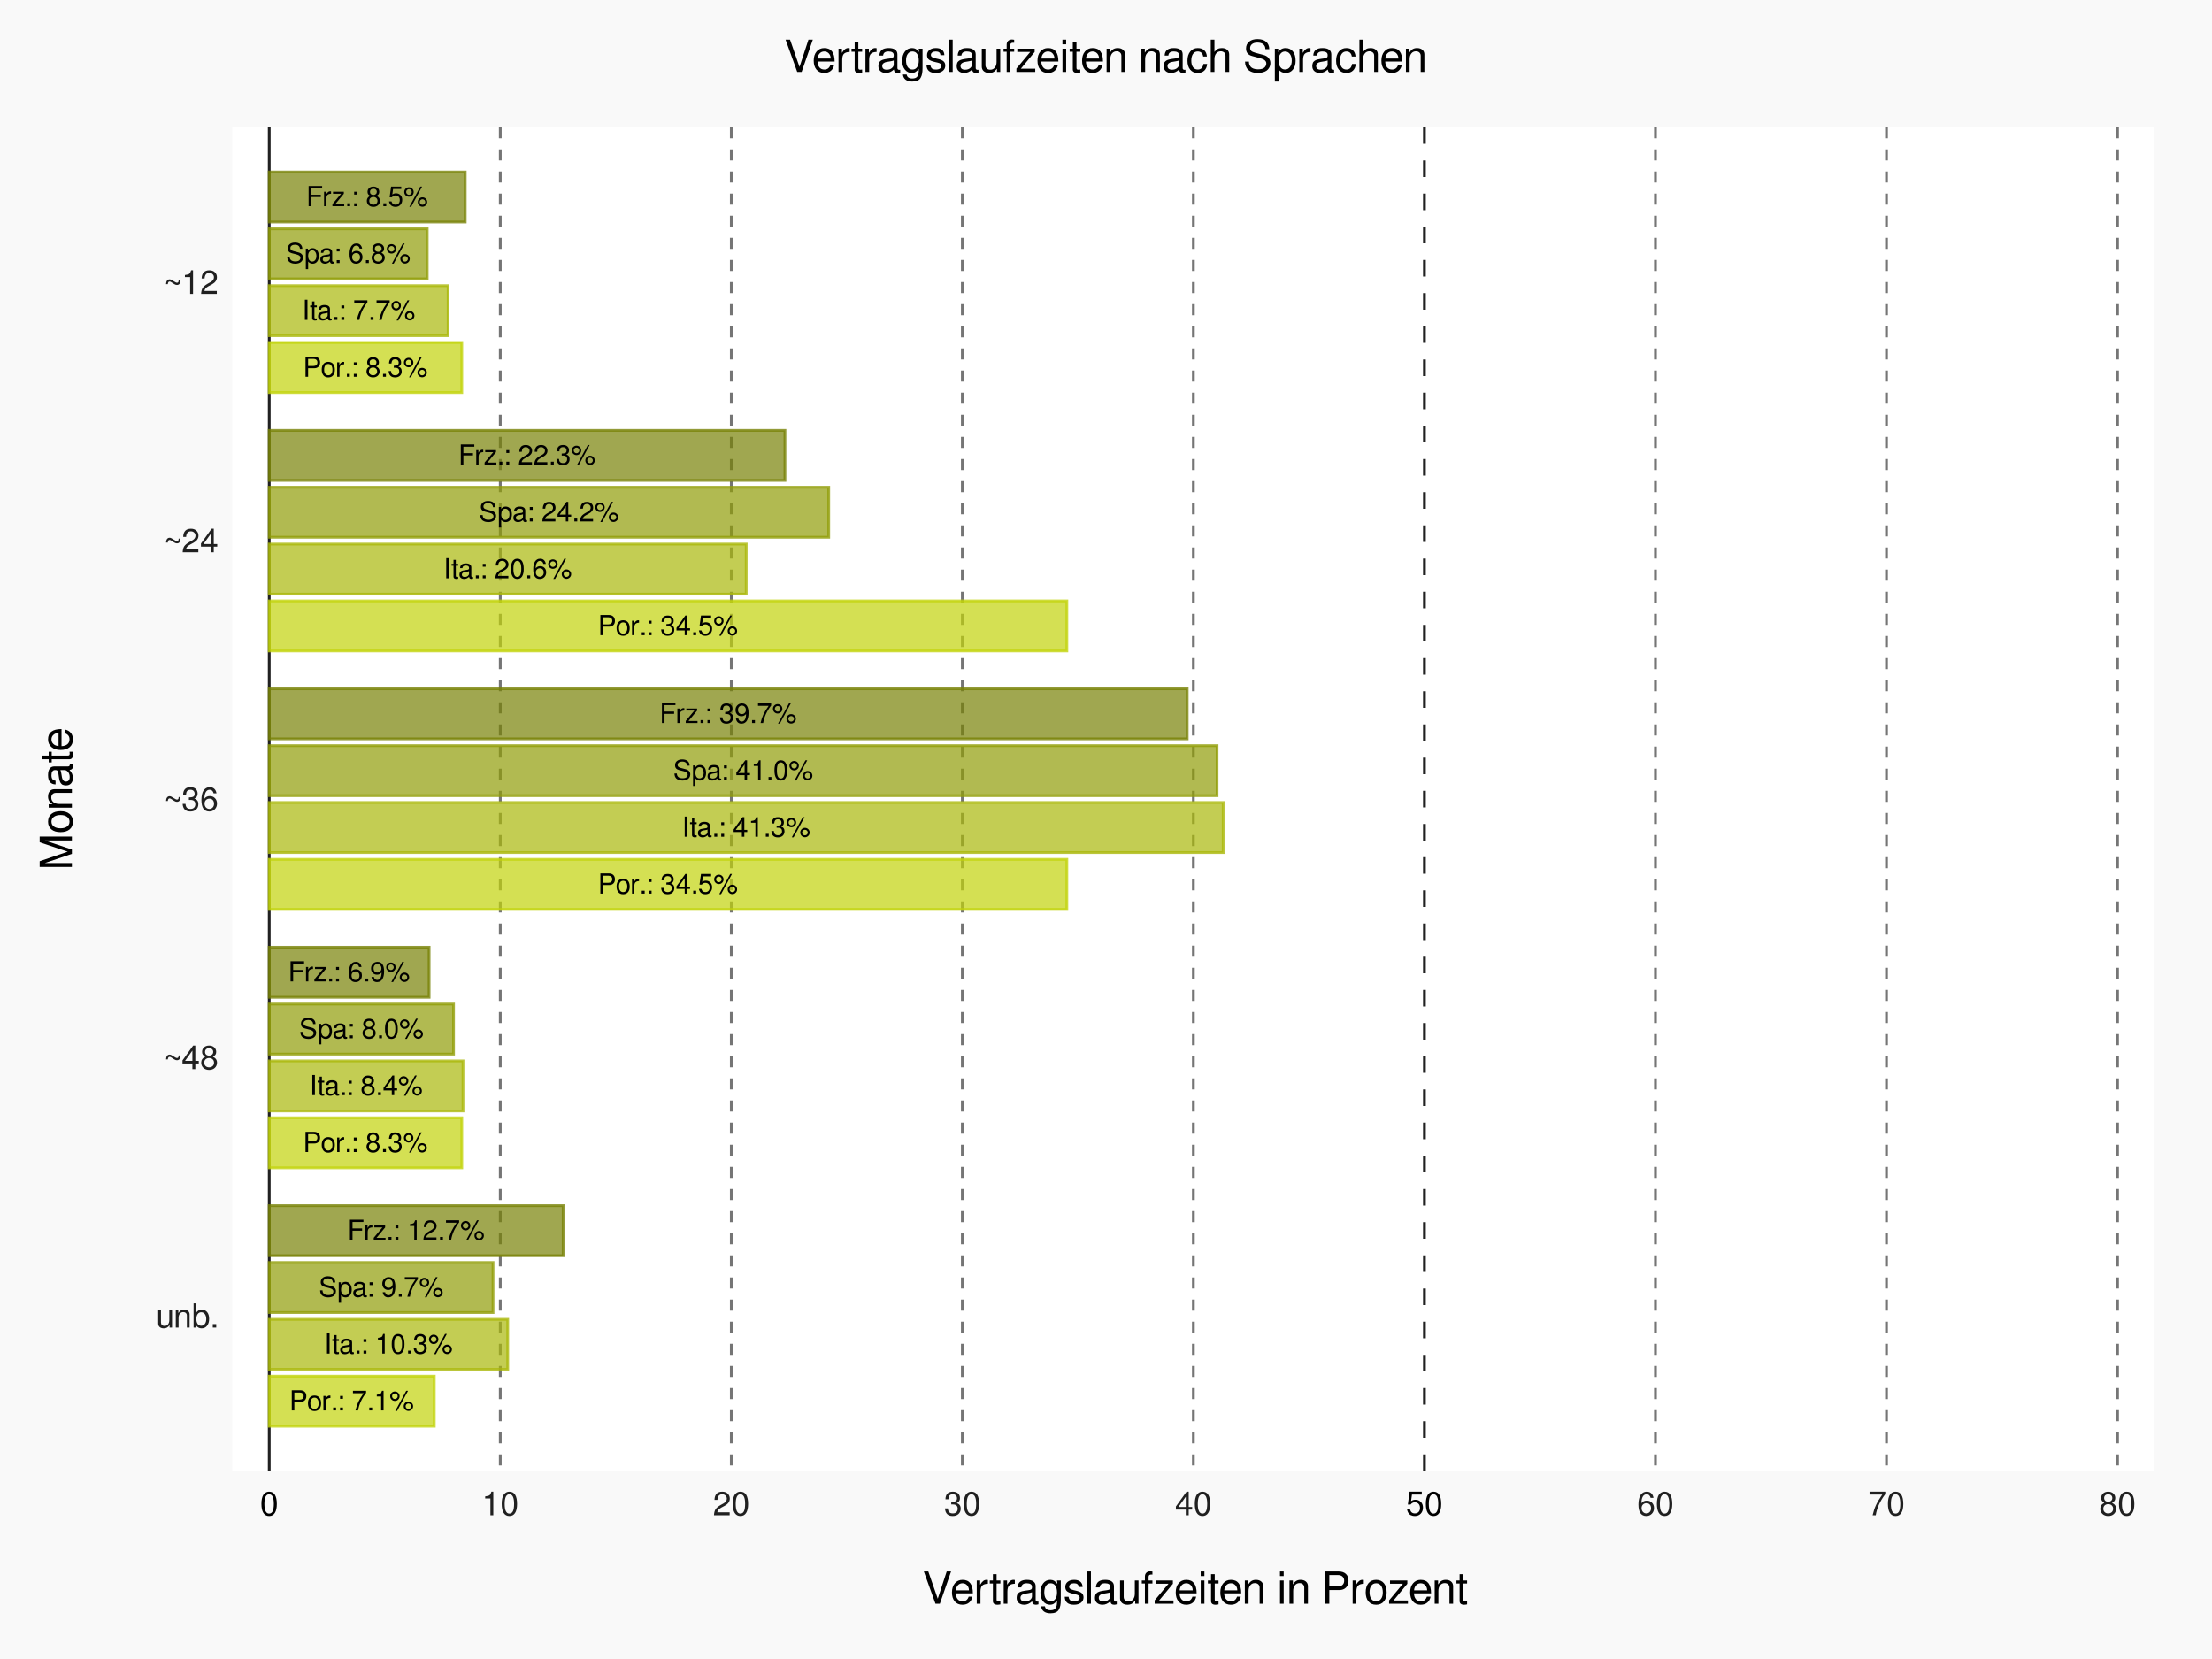
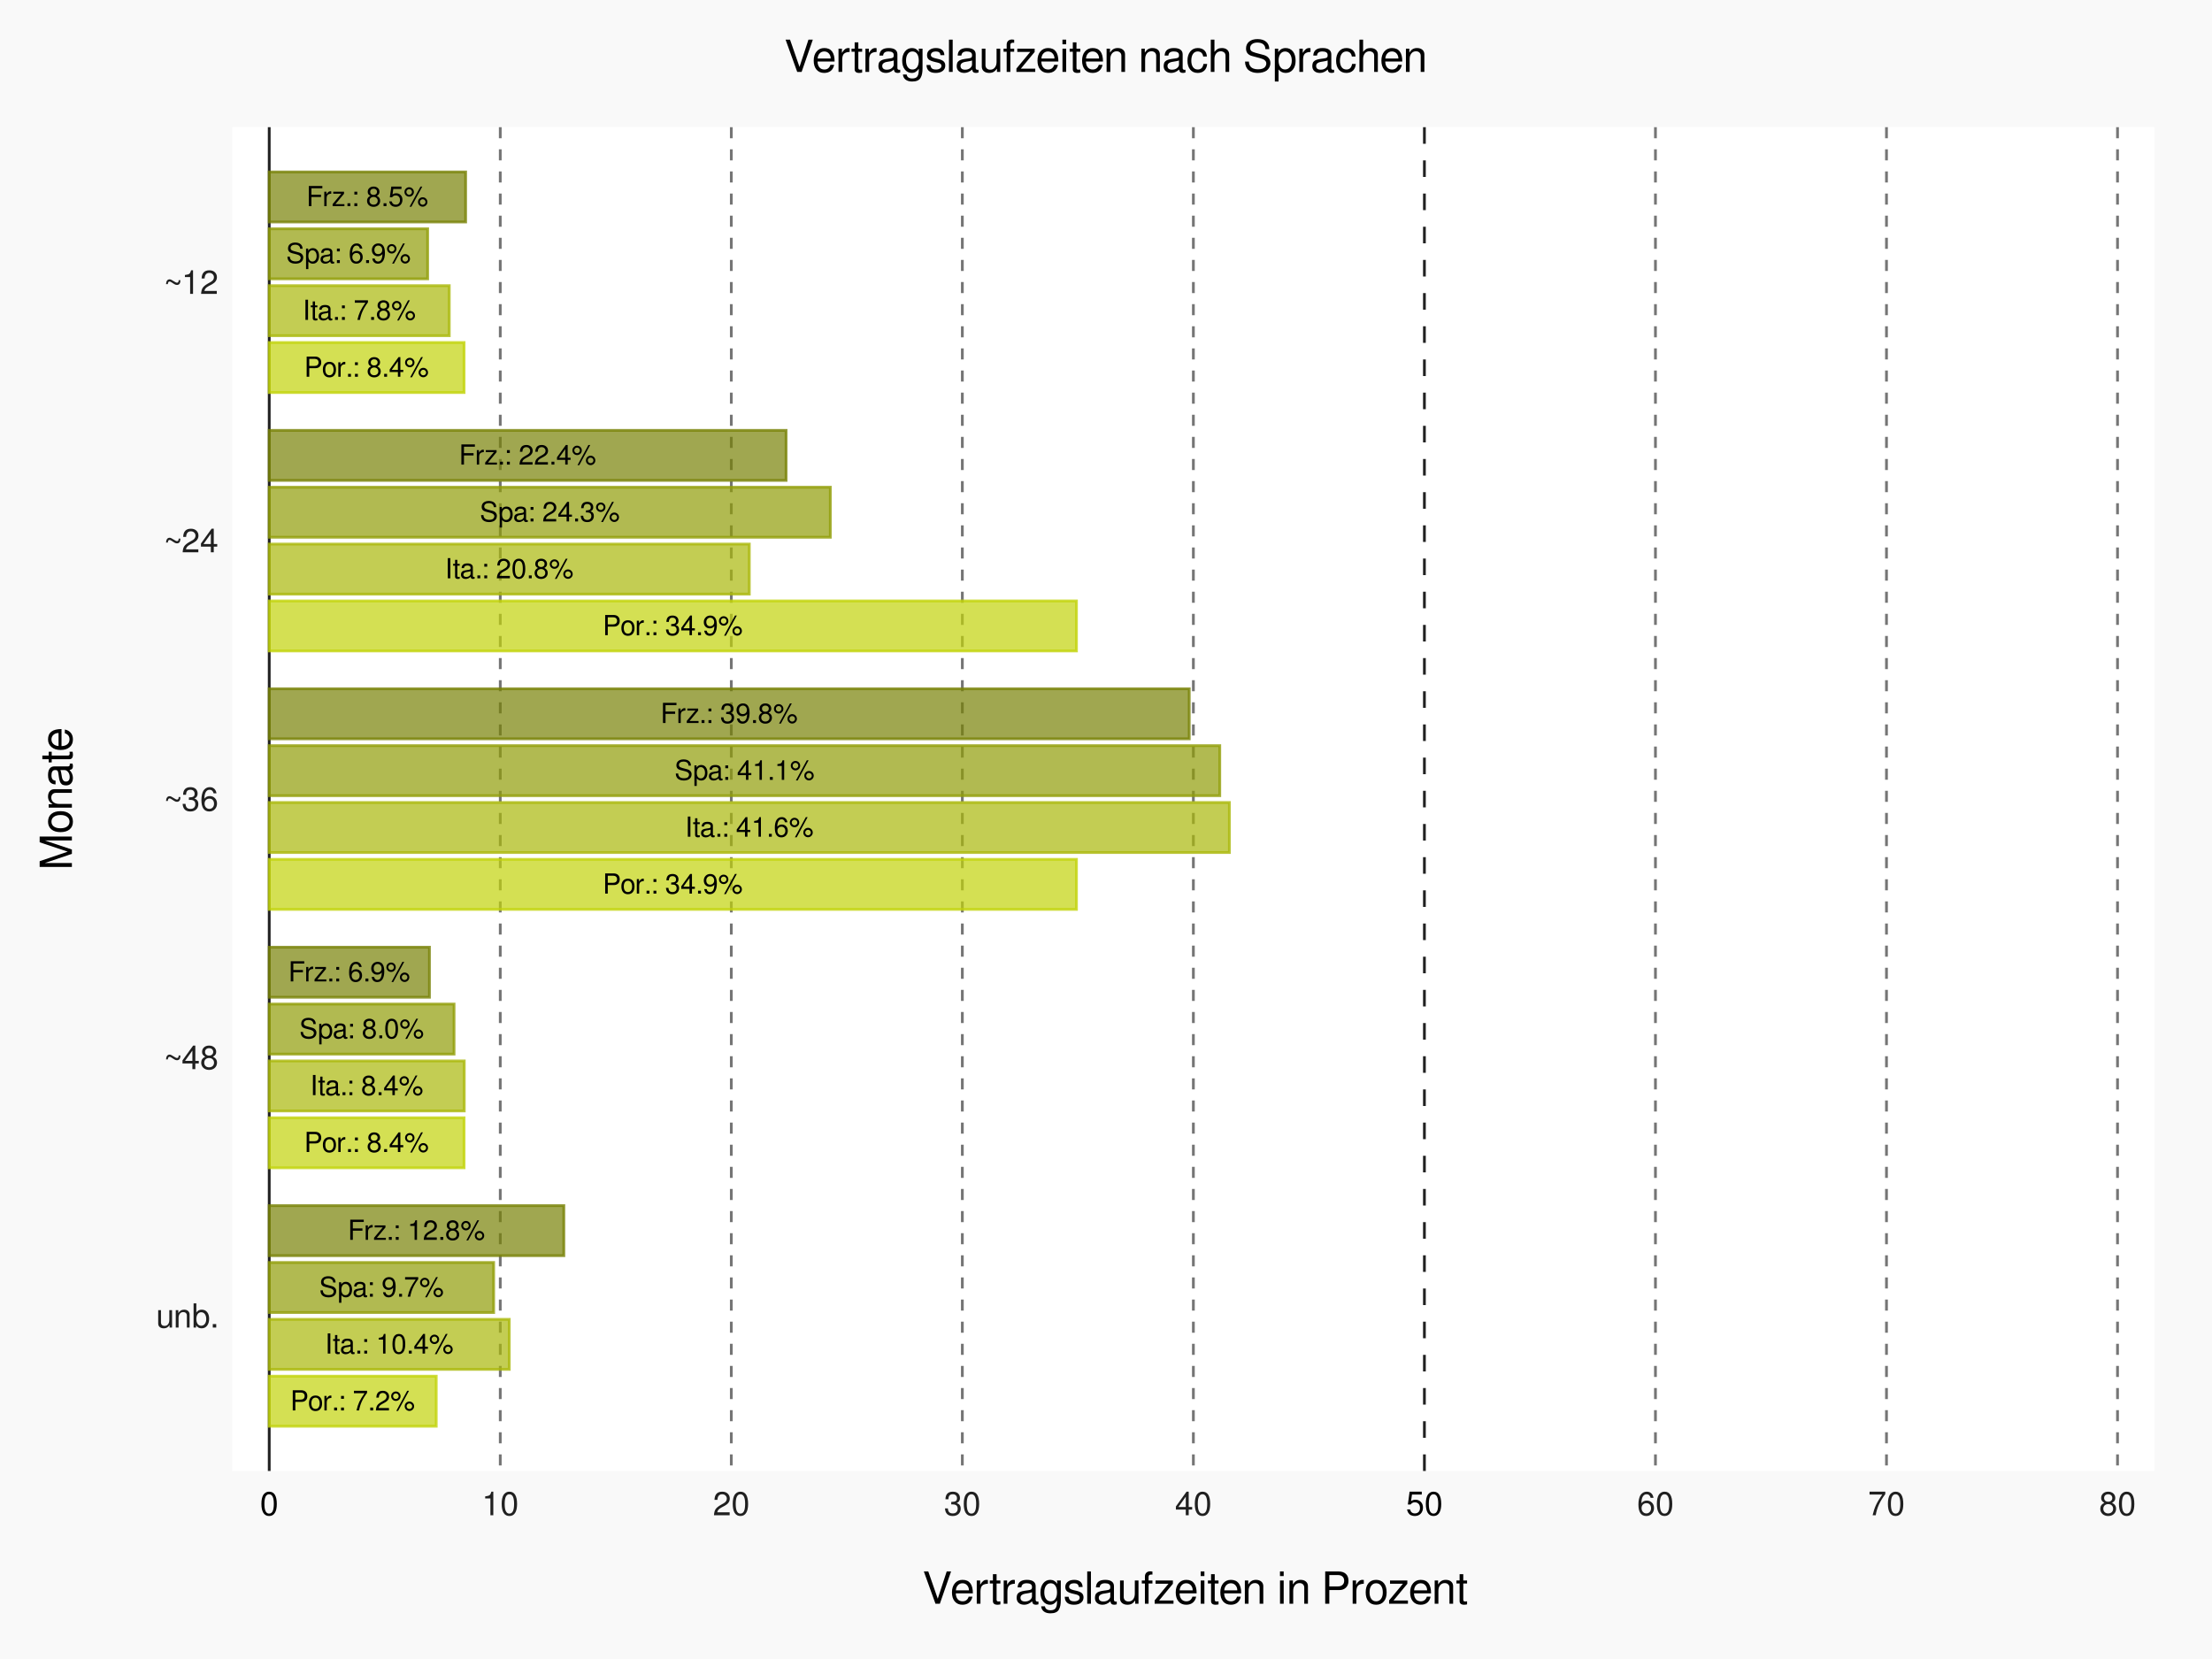
- <svg xmlns="http://www.w3.org/2000/svg" id="chart-02570370-843a-47cf-8c6e-bba2caaef49a" class="pygal-chart" viewBox="0 0 800 600">
+ <svg xmlns="http://www.w3.org/2000/svg" id="chart-0f005e27-c59e-45bb-9b5c-effe1d40c262" class="pygal-chart" viewBox="0 0 800 600">
  <defs>
-     <style type="text/css">#chart-02570370-843a-47cf-8c6e-bba2caaef49a{-webkit-user-select:none;-webkit-font-smoothing:antialiased;font-family:FreeSans}#chart-02570370-843a-47cf-8c6e-bba2caaef49a .title{font-family:FreeSans;font-size:16px}#chart-02570370-843a-47cf-8c6e-bba2caaef49a .legends .legend text{font-family:FreeSans;font-size:14px}#chart-02570370-843a-47cf-8c6e-bba2caaef49a .axis text{font-family:FreeSans;font-size:12px}#chart-02570370-843a-47cf-8c6e-bba2caaef49a .axis text.major{font-family:FreeSans;font-size:12px}#chart-02570370-843a-47cf-8c6e-bba2caaef49a .text-overlay text.value{font-family:FreeSans;font-size:10px}#chart-02570370-843a-47cf-8c6e-bba2caaef49a .text-overlay text.label{font-family:FreeSans;font-size:12px}#chart-02570370-843a-47cf-8c6e-bba2caaef49a .tooltip{font-family:FreeSans;font-size:14px}#chart-02570370-843a-47cf-8c6e-bba2caaef49a text.no_data{font-family:FreeSans;font-size:64px}
- #chart-02570370-843a-47cf-8c6e-bba2caaef49a{background-color:rgba(249,249,249,1)}#chart-02570370-843a-47cf-8c6e-bba2caaef49a path,#chart-02570370-843a-47cf-8c6e-bba2caaef49a line,#chart-02570370-843a-47cf-8c6e-bba2caaef49a rect,#chart-02570370-843a-47cf-8c6e-bba2caaef49a circle{-webkit-transition:150ms;-moz-transition:150ms;transition:150ms}#chart-02570370-843a-47cf-8c6e-bba2caaef49a .graph &gt; .background{fill:rgba(249,249,249,1)}#chart-02570370-843a-47cf-8c6e-bba2caaef49a .plot &gt; .background{fill:rgba(255,255,255,1)}#chart-02570370-843a-47cf-8c6e-bba2caaef49a .graph{fill:rgba(0,0,0,.87)}#chart-02570370-843a-47cf-8c6e-bba2caaef49a text.no_data{fill:rgba(0,0,0,1)}#chart-02570370-843a-47cf-8c6e-bba2caaef49a .title{fill:rgba(0,0,0,1)}#chart-02570370-843a-47cf-8c6e-bba2caaef49a .legends .legend text{fill:rgba(0,0,0,.87)}#chart-02570370-843a-47cf-8c6e-bba2caaef49a .legends .legend:hover text{fill:rgba(0,0,0,1)}#chart-02570370-843a-47cf-8c6e-bba2caaef49a .axis .line{stroke:rgba(0,0,0,1)}#chart-02570370-843a-47cf-8c6e-bba2caaef49a .axis .guide.line{stroke:rgba(0,0,0,.54)}#chart-02570370-843a-47cf-8c6e-bba2caaef49a .axis .major.line{stroke:rgba(0,0,0,.87)}#chart-02570370-843a-47cf-8c6e-bba2caaef49a .axis text.major{fill:rgba(0,0,0,1)}#chart-02570370-843a-47cf-8c6e-bba2caaef49a .axis.y .guides:hover .guide.line,#chart-02570370-843a-47cf-8c6e-bba2caaef49a .line-graph .axis.x .guides:hover .guide.line,#chart-02570370-843a-47cf-8c6e-bba2caaef49a .stackedline-graph .axis.x .guides:hover .guide.line,#chart-02570370-843a-47cf-8c6e-bba2caaef49a .xy-graph .axis.x .guides:hover .guide.line{stroke:rgba(0,0,0,1)}#chart-02570370-843a-47cf-8c6e-bba2caaef49a .axis .guides:hover text{fill:rgba(0,0,0,1)}#chart-02570370-843a-47cf-8c6e-bba2caaef49a .reactive{fill-opacity:.7;stroke-opacity:.8}#chart-02570370-843a-47cf-8c6e-bba2caaef49a .ci{stroke:rgba(0,0,0,.87)}#chart-02570370-843a-47cf-8c6e-bba2caaef49a .reactive.active,#chart-02570370-843a-47cf-8c6e-bba2caaef49a .active .reactive{fill-opacity:.8;stroke-opacity:.9;stroke-width:4}#chart-02570370-843a-47cf-8c6e-bba2caaef49a .ci .reactive.active{stroke-width:1.5}#chart-02570370-843a-47cf-8c6e-bba2caaef49a .series text{fill:rgba(0,0,0,1)}#chart-02570370-843a-47cf-8c6e-bba2caaef49a .tooltip rect{fill:rgba(255,255,255,1);stroke:rgba(0,0,0,1);-webkit-transition:opacity 150ms;-moz-transition:opacity 150ms;transition:opacity 150ms}#chart-02570370-843a-47cf-8c6e-bba2caaef49a .tooltip .label{fill:rgba(0,0,0,.87)}#chart-02570370-843a-47cf-8c6e-bba2caaef49a .tooltip .label{fill:rgba(0,0,0,.87)}#chart-02570370-843a-47cf-8c6e-bba2caaef49a .tooltip .legend{font-size:.8em;fill:rgba(0,0,0,.54)}#chart-02570370-843a-47cf-8c6e-bba2caaef49a .tooltip .x_label{font-size:.6em;fill:rgba(0,0,0,1)}#chart-02570370-843a-47cf-8c6e-bba2caaef49a .tooltip .xlink{font-size:.5em;text-decoration:underline}#chart-02570370-843a-47cf-8c6e-bba2caaef49a .tooltip .value{font-size:1.5em}#chart-02570370-843a-47cf-8c6e-bba2caaef49a .bound{font-size:.5em}#chart-02570370-843a-47cf-8c6e-bba2caaef49a .max-value{font-size:.75em;fill:rgba(0,0,0,.54)}#chart-02570370-843a-47cf-8c6e-bba2caaef49a .map-element{fill:rgba(255,255,255,1);stroke:rgba(0,0,0,.54) !important}#chart-02570370-843a-47cf-8c6e-bba2caaef49a .map-element .reactive{fill-opacity:inherit;stroke-opacity:inherit}#chart-02570370-843a-47cf-8c6e-bba2caaef49a .color-0,#chart-02570370-843a-47cf-8c6e-bba2caaef49a .color-0 a:visited{stroke:#788207;fill:#788207}#chart-02570370-843a-47cf-8c6e-bba2caaef49a .color-1,#chart-02570370-843a-47cf-8c6e-bba2caaef49a .color-1 a:visited{stroke:#919d08;fill:#919d08}#chart-02570370-843a-47cf-8c6e-bba2caaef49a .color-2,#chart-02570370-843a-47cf-8c6e-bba2caaef49a .color-2 a:visited{stroke:#aab80a;fill:#aab80a}#chart-02570370-843a-47cf-8c6e-bba2caaef49a .color-3,#chart-02570370-843a-47cf-8c6e-bba2caaef49a .color-3 a:visited{stroke:#c2d30b;fill:#c2d30b}#chart-02570370-843a-47cf-8c6e-bba2caaef49a .text-overlay .color-0 text{fill:black}#chart-02570370-843a-47cf-8c6e-bba2caaef49a .text-overlay .color-1 text{fill:black}#chart-02570370-843a-47cf-8c6e-bba2caaef49a .text-overlay .color-2 text{fill:black}#chart-02570370-843a-47cf-8c6e-bba2caaef49a .text-overlay .color-3 text{fill:black}
- #chart-02570370-843a-47cf-8c6e-bba2caaef49a text.no_data{text-anchor:middle}#chart-02570370-843a-47cf-8c6e-bba2caaef49a .guide.line{fill:none}#chart-02570370-843a-47cf-8c6e-bba2caaef49a .centered{text-anchor:middle}#chart-02570370-843a-47cf-8c6e-bba2caaef49a .title{text-anchor:middle}#chart-02570370-843a-47cf-8c6e-bba2caaef49a .legends .legend text{fill-opacity:1}#chart-02570370-843a-47cf-8c6e-bba2caaef49a .axis.x text{text-anchor:middle}#chart-02570370-843a-47cf-8c6e-bba2caaef49a .axis.x:not(.web) text[transform]{text-anchor:start}#chart-02570370-843a-47cf-8c6e-bba2caaef49a .axis.x:not(.web) text[transform].backwards{text-anchor:end}#chart-02570370-843a-47cf-8c6e-bba2caaef49a .axis.y text{text-anchor:end}#chart-02570370-843a-47cf-8c6e-bba2caaef49a .axis.y text[transform].backwards{text-anchor:start}#chart-02570370-843a-47cf-8c6e-bba2caaef49a .axis.y2 text{text-anchor:start}#chart-02570370-843a-47cf-8c6e-bba2caaef49a .axis.y2 text[transform].backwards{text-anchor:end}#chart-02570370-843a-47cf-8c6e-bba2caaef49a .axis .guide.line{stroke-dasharray:4,4}#chart-02570370-843a-47cf-8c6e-bba2caaef49a .axis .major.guide.line{stroke-dasharray:6,6}#chart-02570370-843a-47cf-8c6e-bba2caaef49a .horizontal .axis.y .guide.line,#chart-02570370-843a-47cf-8c6e-bba2caaef49a .horizontal .axis.y2 .guide.line,#chart-02570370-843a-47cf-8c6e-bba2caaef49a .vertical .axis.x .guide.line{opacity:0}#chart-02570370-843a-47cf-8c6e-bba2caaef49a .horizontal .axis.always_show .guide.line,#chart-02570370-843a-47cf-8c6e-bba2caaef49a .vertical .axis.always_show .guide.line{opacity:1 !important}#chart-02570370-843a-47cf-8c6e-bba2caaef49a .axis.y .guides:hover .guide.line,#chart-02570370-843a-47cf-8c6e-bba2caaef49a .axis.y2 .guides:hover .guide.line,#chart-02570370-843a-47cf-8c6e-bba2caaef49a .axis.x .guides:hover .guide.line{opacity:1}#chart-02570370-843a-47cf-8c6e-bba2caaef49a .axis .guides:hover text{opacity:1}#chart-02570370-843a-47cf-8c6e-bba2caaef49a .nofill{fill:none}#chart-02570370-843a-47cf-8c6e-bba2caaef49a .subtle-fill{fill-opacity:.2}#chart-02570370-843a-47cf-8c6e-bba2caaef49a .dot{stroke-width:1px;fill-opacity:1}#chart-02570370-843a-47cf-8c6e-bba2caaef49a .dot.active{stroke-width:5px}#chart-02570370-843a-47cf-8c6e-bba2caaef49a .dot.negative{fill:transparent}#chart-02570370-843a-47cf-8c6e-bba2caaef49a text,#chart-02570370-843a-47cf-8c6e-bba2caaef49a tspan{stroke:none !important}#chart-02570370-843a-47cf-8c6e-bba2caaef49a .series text.active{opacity:1}#chart-02570370-843a-47cf-8c6e-bba2caaef49a .tooltip rect{fill-opacity:.95;stroke-width:.5}#chart-02570370-843a-47cf-8c6e-bba2caaef49a .tooltip text{fill-opacity:1}#chart-02570370-843a-47cf-8c6e-bba2caaef49a .showable{visibility:hidden}#chart-02570370-843a-47cf-8c6e-bba2caaef49a .showable.shown{visibility:visible}#chart-02570370-843a-47cf-8c6e-bba2caaef49a .gauge-background{fill:rgba(229,229,229,1);stroke:none}#chart-02570370-843a-47cf-8c6e-bba2caaef49a .bg-lines{stroke:rgba(249,249,249,1);stroke-width:2px}</style>
+     <style type="text/css">#chart-0f005e27-c59e-45bb-9b5c-effe1d40c262{-webkit-user-select:none;-webkit-font-smoothing:antialiased;font-family:FreeSans}#chart-0f005e27-c59e-45bb-9b5c-effe1d40c262 .title{font-family:FreeSans;font-size:16px}#chart-0f005e27-c59e-45bb-9b5c-effe1d40c262 .legends .legend text{font-family:FreeSans;font-size:14px}#chart-0f005e27-c59e-45bb-9b5c-effe1d40c262 .axis text{font-family:FreeSans;font-size:12px}#chart-0f005e27-c59e-45bb-9b5c-effe1d40c262 .axis text.major{font-family:FreeSans;font-size:12px}#chart-0f005e27-c59e-45bb-9b5c-effe1d40c262 .text-overlay text.value{font-family:FreeSans;font-size:10px}#chart-0f005e27-c59e-45bb-9b5c-effe1d40c262 .text-overlay text.label{font-family:FreeSans;font-size:12px}#chart-0f005e27-c59e-45bb-9b5c-effe1d40c262 .tooltip{font-family:FreeSans;font-size:14px}#chart-0f005e27-c59e-45bb-9b5c-effe1d40c262 text.no_data{font-family:FreeSans;font-size:64px}
+ #chart-0f005e27-c59e-45bb-9b5c-effe1d40c262{background-color:rgba(249,249,249,1)}#chart-0f005e27-c59e-45bb-9b5c-effe1d40c262 path,#chart-0f005e27-c59e-45bb-9b5c-effe1d40c262 line,#chart-0f005e27-c59e-45bb-9b5c-effe1d40c262 rect,#chart-0f005e27-c59e-45bb-9b5c-effe1d40c262 circle{-webkit-transition:150ms;-moz-transition:150ms;transition:150ms}#chart-0f005e27-c59e-45bb-9b5c-effe1d40c262 .graph &gt; .background{fill:rgba(249,249,249,1)}#chart-0f005e27-c59e-45bb-9b5c-effe1d40c262 .plot &gt; .background{fill:rgba(255,255,255,1)}#chart-0f005e27-c59e-45bb-9b5c-effe1d40c262 .graph{fill:rgba(0,0,0,.87)}#chart-0f005e27-c59e-45bb-9b5c-effe1d40c262 text.no_data{fill:rgba(0,0,0,1)}#chart-0f005e27-c59e-45bb-9b5c-effe1d40c262 .title{fill:rgba(0,0,0,1)}#chart-0f005e27-c59e-45bb-9b5c-effe1d40c262 .legends .legend text{fill:rgba(0,0,0,.87)}#chart-0f005e27-c59e-45bb-9b5c-effe1d40c262 .legends .legend:hover text{fill:rgba(0,0,0,1)}#chart-0f005e27-c59e-45bb-9b5c-effe1d40c262 .axis .line{stroke:rgba(0,0,0,1)}#chart-0f005e27-c59e-45bb-9b5c-effe1d40c262 .axis .guide.line{stroke:rgba(0,0,0,.54)}#chart-0f005e27-c59e-45bb-9b5c-effe1d40c262 .axis .major.line{stroke:rgba(0,0,0,.87)}#chart-0f005e27-c59e-45bb-9b5c-effe1d40c262 .axis text.major{fill:rgba(0,0,0,1)}#chart-0f005e27-c59e-45bb-9b5c-effe1d40c262 .axis.y .guides:hover .guide.line,#chart-0f005e27-c59e-45bb-9b5c-effe1d40c262 .line-graph .axis.x .guides:hover .guide.line,#chart-0f005e27-c59e-45bb-9b5c-effe1d40c262 .stackedline-graph .axis.x .guides:hover .guide.line,#chart-0f005e27-c59e-45bb-9b5c-effe1d40c262 .xy-graph .axis.x .guides:hover .guide.line{stroke:rgba(0,0,0,1)}#chart-0f005e27-c59e-45bb-9b5c-effe1d40c262 .axis .guides:hover text{fill:rgba(0,0,0,1)}#chart-0f005e27-c59e-45bb-9b5c-effe1d40c262 .reactive{fill-opacity:.7;stroke-opacity:.8}#chart-0f005e27-c59e-45bb-9b5c-effe1d40c262 .ci{stroke:rgba(0,0,0,.87)}#chart-0f005e27-c59e-45bb-9b5c-effe1d40c262 .reactive.active,#chart-0f005e27-c59e-45bb-9b5c-effe1d40c262 .active .reactive{fill-opacity:.8;stroke-opacity:.9;stroke-width:4}#chart-0f005e27-c59e-45bb-9b5c-effe1d40c262 .ci .reactive.active{stroke-width:1.5}#chart-0f005e27-c59e-45bb-9b5c-effe1d40c262 .series text{fill:rgba(0,0,0,1)}#chart-0f005e27-c59e-45bb-9b5c-effe1d40c262 .tooltip rect{fill:rgba(255,255,255,1);stroke:rgba(0,0,0,1);-webkit-transition:opacity 150ms;-moz-transition:opacity 150ms;transition:opacity 150ms}#chart-0f005e27-c59e-45bb-9b5c-effe1d40c262 .tooltip .label{fill:rgba(0,0,0,.87)}#chart-0f005e27-c59e-45bb-9b5c-effe1d40c262 .tooltip .label{fill:rgba(0,0,0,.87)}#chart-0f005e27-c59e-45bb-9b5c-effe1d40c262 .tooltip .legend{font-size:.8em;fill:rgba(0,0,0,.54)}#chart-0f005e27-c59e-45bb-9b5c-effe1d40c262 .tooltip .x_label{font-size:.6em;fill:rgba(0,0,0,1)}#chart-0f005e27-c59e-45bb-9b5c-effe1d40c262 .tooltip .xlink{font-size:.5em;text-decoration:underline}#chart-0f005e27-c59e-45bb-9b5c-effe1d40c262 .tooltip .value{font-size:1.5em}#chart-0f005e27-c59e-45bb-9b5c-effe1d40c262 .bound{font-size:.5em}#chart-0f005e27-c59e-45bb-9b5c-effe1d40c262 .max-value{font-size:.75em;fill:rgba(0,0,0,.54)}#chart-0f005e27-c59e-45bb-9b5c-effe1d40c262 .map-element{fill:rgba(255,255,255,1);stroke:rgba(0,0,0,.54) !important}#chart-0f005e27-c59e-45bb-9b5c-effe1d40c262 .map-element .reactive{fill-opacity:inherit;stroke-opacity:inherit}#chart-0f005e27-c59e-45bb-9b5c-effe1d40c262 .color-0,#chart-0f005e27-c59e-45bb-9b5c-effe1d40c262 .color-0 a:visited{stroke:#788207;fill:#788207}#chart-0f005e27-c59e-45bb-9b5c-effe1d40c262 .color-1,#chart-0f005e27-c59e-45bb-9b5c-effe1d40c262 .color-1 a:visited{stroke:#919d08;fill:#919d08}#chart-0f005e27-c59e-45bb-9b5c-effe1d40c262 .color-2,#chart-0f005e27-c59e-45bb-9b5c-effe1d40c262 .color-2 a:visited{stroke:#aab80a;fill:#aab80a}#chart-0f005e27-c59e-45bb-9b5c-effe1d40c262 .color-3,#chart-0f005e27-c59e-45bb-9b5c-effe1d40c262 .color-3 a:visited{stroke:#c2d30b;fill:#c2d30b}#chart-0f005e27-c59e-45bb-9b5c-effe1d40c262 .text-overlay .color-0 text{fill:black}#chart-0f005e27-c59e-45bb-9b5c-effe1d40c262 .text-overlay .color-1 text{fill:black}#chart-0f005e27-c59e-45bb-9b5c-effe1d40c262 .text-overlay .color-2 text{fill:black}#chart-0f005e27-c59e-45bb-9b5c-effe1d40c262 .text-overlay .color-3 text{fill:black}
+ #chart-0f005e27-c59e-45bb-9b5c-effe1d40c262 text.no_data{text-anchor:middle}#chart-0f005e27-c59e-45bb-9b5c-effe1d40c262 .guide.line{fill:none}#chart-0f005e27-c59e-45bb-9b5c-effe1d40c262 .centered{text-anchor:middle}#chart-0f005e27-c59e-45bb-9b5c-effe1d40c262 .title{text-anchor:middle}#chart-0f005e27-c59e-45bb-9b5c-effe1d40c262 .legends .legend text{fill-opacity:1}#chart-0f005e27-c59e-45bb-9b5c-effe1d40c262 .axis.x text{text-anchor:middle}#chart-0f005e27-c59e-45bb-9b5c-effe1d40c262 .axis.x:not(.web) text[transform]{text-anchor:start}#chart-0f005e27-c59e-45bb-9b5c-effe1d40c262 .axis.x:not(.web) text[transform].backwards{text-anchor:end}#chart-0f005e27-c59e-45bb-9b5c-effe1d40c262 .axis.y text{text-anchor:end}#chart-0f005e27-c59e-45bb-9b5c-effe1d40c262 .axis.y text[transform].backwards{text-anchor:start}#chart-0f005e27-c59e-45bb-9b5c-effe1d40c262 .axis.y2 text{text-anchor:start}#chart-0f005e27-c59e-45bb-9b5c-effe1d40c262 .axis.y2 text[transform].backwards{text-anchor:end}#chart-0f005e27-c59e-45bb-9b5c-effe1d40c262 .axis .guide.line{stroke-dasharray:4,4}#chart-0f005e27-c59e-45bb-9b5c-effe1d40c262 .axis .major.guide.line{stroke-dasharray:6,6}#chart-0f005e27-c59e-45bb-9b5c-effe1d40c262 .horizontal .axis.y .guide.line,#chart-0f005e27-c59e-45bb-9b5c-effe1d40c262 .horizontal .axis.y2 .guide.line,#chart-0f005e27-c59e-45bb-9b5c-effe1d40c262 .vertical .axis.x .guide.line{opacity:0}#chart-0f005e27-c59e-45bb-9b5c-effe1d40c262 .horizontal .axis.always_show .guide.line,#chart-0f005e27-c59e-45bb-9b5c-effe1d40c262 .vertical .axis.always_show .guide.line{opacity:1 !important}#chart-0f005e27-c59e-45bb-9b5c-effe1d40c262 .axis.y .guides:hover .guide.line,#chart-0f005e27-c59e-45bb-9b5c-effe1d40c262 .axis.y2 .guides:hover .guide.line,#chart-0f005e27-c59e-45bb-9b5c-effe1d40c262 .axis.x .guides:hover .guide.line{opacity:1}#chart-0f005e27-c59e-45bb-9b5c-effe1d40c262 .axis .guides:hover text{opacity:1}#chart-0f005e27-c59e-45bb-9b5c-effe1d40c262 .nofill{fill:none}#chart-0f005e27-c59e-45bb-9b5c-effe1d40c262 .subtle-fill{fill-opacity:.2}#chart-0f005e27-c59e-45bb-9b5c-effe1d40c262 .dot{stroke-width:1px;fill-opacity:1}#chart-0f005e27-c59e-45bb-9b5c-effe1d40c262 .dot.active{stroke-width:5px}#chart-0f005e27-c59e-45bb-9b5c-effe1d40c262 .dot.negative{fill:transparent}#chart-0f005e27-c59e-45bb-9b5c-effe1d40c262 text,#chart-0f005e27-c59e-45bb-9b5c-effe1d40c262 tspan{stroke:none !important}#chart-0f005e27-c59e-45bb-9b5c-effe1d40c262 .series text.active{opacity:1}#chart-0f005e27-c59e-45bb-9b5c-effe1d40c262 .tooltip rect{fill-opacity:.95;stroke-width:.5}#chart-0f005e27-c59e-45bb-9b5c-effe1d40c262 .tooltip text{fill-opacity:1}#chart-0f005e27-c59e-45bb-9b5c-effe1d40c262 .showable{visibility:hidden}#chart-0f005e27-c59e-45bb-9b5c-effe1d40c262 .showable.shown{visibility:visible}#chart-0f005e27-c59e-45bb-9b5c-effe1d40c262 .gauge-background{fill:rgba(229,229,229,1);stroke:none}#chart-0f005e27-c59e-45bb-9b5c-effe1d40c262 .bg-lines{stroke:rgba(249,249,249,1);stroke-width:2px}</style>
  </defs>
  <g class="graph horizontalbar-graph horizontal">
    <rect x="0" y="0" width="800" height="600" class="background" />
    <g transform="translate(84, 46)" class="plot">
      <rect x="0" y="0" width="695.2" height="486" class="background" />
      <g class="axis y">
        <g class="guides">
          <text x="-5" y="434.123" class="">unb.</text>
        </g>
        <g class="guides">
          <text x="-5" y="340.662" class="">~48</text>
        </g>
        <g class="guides">
          <text x="-5" y="247.2" class="">~36</text>
        </g>
        <g class="guides">
          <text x="-5" y="153.738" class="">~24</text>
        </g>
        <g class="guides">
          <text x="-5" y="60.277" class="">~12</text>
        </g>
      </g>
      <g class="axis x always_show">
        <g class="guides">
          <path d="M13.369 0 v486" class="axis major line" />
          <text x="13.369" y="502.0" class="major">0</text>
        </g>
        <g class="guides">
          <path d="M96.927 0 v486" class="guide line" />
          <text x="96.927" y="502.0" class="">10</text>
        </g>
        <g class="guides">
          <path d="M180.485 0 v486" class="guide line" />
          <text x="180.485" y="502.0" class="">20</text>
        </g>
        <g class="guides">
          <path d="M264.042 0 v486" class="guide line" />
          <text x="264.042" y="502.0" class="">30</text>
        </g>
        <g class="guides">
          <path d="M347.6 0 v486" class="guide line" />
          <text x="347.6" y="502.0" class="">40</text>
        </g>
        <g class="guides">
          <path d="M431.158 0 v486" class="major guide line" />
          <text x="431.158" y="502.0" class="major">50</text>
        </g>
        <g class="guides">
          <path d="M514.715 0 v486" class="guide line" />
          <text x="514.715" y="502.0" class="">60</text>
        </g>
        <g class="guides">
          <path d="M598.273 0 v486" class="guide line" />
          <text x="598.273" y="502.0" class="">70</text>
        </g>
        <g class="guides">
          <path d="M681.831 0 v486" class="guide line" />
          <text x="681.831" y="502.0" class="">80</text>
        </g>
      </g>
      <g class="series serie-3 color-3">
        <g class="bars">
          <g class="bar">
-             <rect x="13.369" y="451.718" rx="0" ry="0" width="59.684" height="18.094" class="rect reactive tooltip-trigger" />
+             <rect x="13.369" y="451.718" rx="0" ry="0" width="60.403" height="18.094" class="rect reactive tooltip-trigger" />
          </g>
          <g class="bar">
-             <rect x="13.369" y="358.257" rx="0" ry="0" width="69.631" height="18.094" class="rect reactive tooltip-trigger" />
+             <rect x="13.369" y="358.257" rx="0" ry="0" width="70.47" height="18.094" class="rect reactive tooltip-trigger" />
          </g>
          <g class="bar">
-             <rect x="13.369" y="264.795" rx="0" ry="0" width="288.473" height="18.094" class="rect reactive tooltip-trigger" />
+             <rect x="13.369" y="264.795" rx="0" ry="0" width="291.949" height="18.094" class="rect reactive tooltip-trigger" />
          </g>
          <g class="bar">
-             <rect x="13.369" y="171.334" rx="0" ry="0" width="288.473" height="18.094" class="rect reactive tooltip-trigger" />
+             <rect x="13.369" y="171.334" rx="0" ry="0" width="291.949" height="18.094" class="rect reactive tooltip-trigger" />
          </g>
          <g class="bar">
-             <rect x="13.369" y="77.872" rx="0" ry="0" width="69.631" height="18.094" class="rect reactive tooltip-trigger" />
+             <rect x="13.369" y="77.872" rx="0" ry="0" width="70.47" height="18.094" class="rect reactive tooltip-trigger" />
          </g>
        </g>
      </g>
      <g class="series serie-2 color-2">
        <g class="bars">
          <g class="bar">
-             <rect x="13.369" y="431.157" rx="0" ry="0" width="86.253" height="18.094" class="rect reactive tooltip-trigger" />
+             <rect x="13.369" y="431.157" rx="0" ry="0" width="86.813" height="18.094" class="rect reactive tooltip-trigger" />
          </g>
          <g class="bar">
-             <rect x="13.369" y="337.695" rx="0" ry="0" width="70.081" height="18.094" class="rect reactive tooltip-trigger" />
+             <rect x="13.369" y="337.695" rx="0" ry="0" width="70.536" height="18.094" class="rect reactive tooltip-trigger" />
          </g>
          <g class="bar">
-             <rect x="13.369" y="244.234" rx="0" ry="0" width="345.012" height="18.094" class="rect reactive tooltip-trigger" />
+             <rect x="13.369" y="244.234" rx="0" ry="0" width="347.253" height="18.094" class="rect reactive tooltip-trigger" />
          </g>
          <g class="bar">
-             <rect x="13.369" y="150.772" rx="0" ry="0" width="172.506" height="18.094" class="rect reactive tooltip-trigger" />
+             <rect x="13.369" y="150.772" rx="0" ry="0" width="173.626" height="18.094" class="rect reactive tooltip-trigger" />
          </g>
          <g class="bar">
-             <rect x="13.369" y="57.311" rx="0" ry="0" width="64.69" height="18.094" class="rect reactive tooltip-trigger" />
+             <rect x="13.369" y="57.311" rx="0" ry="0" width="65.11" height="18.094" class="rect reactive tooltip-trigger" />
          </g>
        </g>
      </g>
      <g class="series serie-1 color-1">
        <g class="bars">
          <g class="bar">
-             <rect x="13.369" y="410.595" rx="0" ry="0" width="80.939" height="18.094" class="rect reactive tooltip-trigger" />
+             <rect x="13.369" y="410.595" rx="0" ry="0" width="81.17" height="18.094" class="rect reactive tooltip-trigger" />
          </g>
          <g class="bar">
-             <rect x="13.369" y="317.134" rx="0" ry="0" width="66.656" height="18.094" class="rect reactive tooltip-trigger" />
+             <rect x="13.369" y="317.134" rx="0" ry="0" width="66.846" height="18.094" class="rect reactive tooltip-trigger" />
          </g>
          <g class="bar">
-             <rect x="13.369" y="223.672" rx="0" ry="0" width="342.801" height="18.094" class="rect reactive tooltip-trigger" />
+             <rect x="13.369" y="223.672" rx="0" ry="0" width="343.78" height="18.094" class="rect reactive tooltip-trigger" />
          </g>
          <g class="bar">
-             <rect x="13.369" y="130.211" rx="0" ry="0" width="202.348" height="18.094" class="rect reactive tooltip-trigger" />
+             <rect x="13.369" y="130.211" rx="0" ry="0" width="202.926" height="18.094" class="rect reactive tooltip-trigger" />
          </g>
          <g class="bar">
-             <rect x="13.369" y="36.749" rx="0" ry="0" width="57.133" height="18.094" class="rect reactive tooltip-trigger" />
+             <rect x="13.369" y="36.749" rx="0" ry="0" width="57.297" height="18.094" class="rect reactive tooltip-trigger" />
          </g>
        </g>
      </g>
      <g class="series serie-0 color-0">
        <g class="bars">
          <g class="bar">
-             <rect x="13.369" y="390.034" rx="0" ry="0" width="106.312" height="18.094" class="rect reactive tooltip-trigger" />
+             <rect x="13.369" y="390.034" rx="0" ry="0" width="106.55" height="18.094" class="rect reactive tooltip-trigger" />
          </g>
          <g class="bar">
-             <rect x="13.369" y="296.572" rx="0" ry="0" width="57.819" height="18.094" class="rect reactive tooltip-trigger" />
+             <rect x="13.369" y="296.572" rx="0" ry="0" width="57.948" height="18.094" class="rect reactive tooltip-trigger" />
          </g>
          <g class="bar">
-             <rect x="13.369" y="203.111" rx="0" ry="0" width="331.993" height="18.094" class="rect reactive tooltip-trigger" />
+             <rect x="13.369" y="203.111" rx="0" ry="0" width="332.735" height="18.094" class="rect reactive tooltip-trigger" />
          </g>
          <g class="bar">
-             <rect x="13.369" y="109.649" rx="0" ry="0" width="186.513" height="18.094" class="rect reactive tooltip-trigger" />
+             <rect x="13.369" y="109.649" rx="0" ry="0" width="186.93" height="18.094" class="rect reactive tooltip-trigger" />
          </g>
          <g class="bar">
-             <rect x="13.369" y="16.188" rx="0" ry="0" width="70.875" height="18.094" class="rect reactive tooltip-trigger" />
+             <rect x="13.369" y="16.188" rx="0" ry="0" width="71.033" height="18.094" class="rect reactive tooltip-trigger" />
          </g>
        </g>
      </g>
    </g>
    <g class="titles">
      <text x="400.0" y="26" class="title plot_title">Vertragslaufzeiten nach Sprachen</text>
      <text x="432.4" y="580" class="title">Vertragslaufzeiten in Prozent</text>
      <text x="0" y="315.0" class="title" transform="rotate(-90 0 289)">Monate</text>
    </g>
    <g transform="translate(84, 46)" class="plot overlay">
      <g class="series serie-3 color-3" />
      <g class="series serie-2 color-2" />
      <g class="series serie-1 color-1" />
      <g class="series serie-0 color-0" />
    </g>
    <g transform="translate(84, 46)" class="plot text-overlay">
      <g class="series serie-3 color-3">
-         <text text-anchor="middle" x="43.211" y="464.099" class="value">Por.: 7.1%</text>
-         <text text-anchor="middle" x="48.185" y="370.637" class="value">Por.: 8.3%</text>
-         <text text-anchor="middle" x="157.606" y="277.176" class="value">Por.: 34.5%</text>
-         <text text-anchor="middle" x="157.606" y="183.714" class="value">Por.: 34.5%</text>
-         <text text-anchor="middle" x="48.185" y="90.253" class="value">Por.: 8.3%</text>
+         <text text-anchor="middle" x="43.571" y="464.099" class="value">Por.: 7.2%</text>
+         <text text-anchor="middle" x="48.604" y="370.637" class="value">Por.: 8.4%</text>
+         <text text-anchor="middle" x="159.344" y="277.176" class="value">Por.: 34.9%</text>
+         <text text-anchor="middle" x="159.344" y="183.714" class="value">Por.: 34.9%</text>
+         <text text-anchor="middle" x="48.604" y="90.253" class="value">Por.: 8.4%</text>
      </g>
      <g class="series serie-2 color-2">
-         <text text-anchor="middle" x="56.496" y="443.537" class="value">Ita.: 10.3%</text>
-         <text text-anchor="middle" x="48.41" y="350.076" class="value">Ita.: 8.4%</text>
-         <text text-anchor="middle" x="185.875" y="256.614" class="value">Ita.: 41.3%</text>
-         <text text-anchor="middle" x="99.622" y="163.153" class="value">Ita.: 20.6%</text>
-         <text text-anchor="middle" x="45.714" y="69.691" class="value">Ita.: 7.7%</text>
+         <text text-anchor="middle" x="56.776" y="443.537" class="value">Ita.: 10.4%</text>
+         <text text-anchor="middle" x="48.637" y="350.076" class="value">Ita.: 8.4%</text>
+         <text text-anchor="middle" x="186.996" y="256.614" class="value">Ita.: 41.6%</text>
+         <text text-anchor="middle" x="100.182" y="163.153" class="value">Ita.: 20.8%</text>
+         <text text-anchor="middle" x="45.924" y="69.691" class="value">Ita.: 7.8%</text>
      </g>
      <g class="series serie-1 color-1">
-         <text text-anchor="middle" x="53.839" y="422.976" class="value">Spa: 9.7%</text>
-         <text text-anchor="middle" x="46.697" y="329.514" class="value">Spa: 8.0%</text>
-         <text text-anchor="middle" x="184.77" y="236.053" class="value">Spa: 41.0%</text>
-         <text text-anchor="middle" x="114.543" y="142.591" class="value">Spa: 24.2%</text>
-         <text text-anchor="middle" x="41.936" y="49.129" class="value">Spa: 6.8%</text>
+         <text text-anchor="middle" x="53.954" y="422.976" class="value">Spa: 9.7%</text>
+         <text text-anchor="middle" x="46.792" y="329.514" class="value">Spa: 8.0%</text>
+         <text text-anchor="middle" x="185.259" y="236.053" class="value">Spa: 41.1%</text>
+         <text text-anchor="middle" x="114.832" y="142.591" class="value">Spa: 24.3%</text>
+         <text text-anchor="middle" x="42.018" y="49.129" class="value">Spa: 6.9%</text>
      </g>
      <g class="series serie-0 color-0">
-         <text text-anchor="middle" x="66.525" y="402.414" class="value">Frz.: 12.7%</text>
-         <text text-anchor="middle" x="42.279" y="308.953" class="value">Frz.: 6.9%</text>
-         <text text-anchor="middle" x="179.366" y="215.491" class="value">Frz.: 39.7%</text>
-         <text text-anchor="middle" x="106.626" y="122.029" class="value">Frz.: 22.3%</text>
-         <text text-anchor="middle" x="48.807" y="28.568" class="value">Frz.: 8.5%</text>
+         <text text-anchor="middle" x="66.644" y="402.414" class="value">Frz.: 12.8%</text>
+         <text text-anchor="middle" x="42.343" y="308.953" class="value">Frz.: 6.9%</text>
+         <text text-anchor="middle" x="179.737" y="215.491" class="value">Frz.: 39.8%</text>
+         <text text-anchor="middle" x="106.834" y="122.029" class="value">Frz.: 22.4%</text>
+         <text text-anchor="middle" x="48.886" y="28.568" class="value">Frz.: 8.5%</text>
      </g>
    </g>
    <g transform="translate(84, 46)" class="plot tooltip-overlay">
      <g transform="translate(0 0)" style="opacity: 0" class="tooltip">
        <rect rx="0" ry="0" width="0" height="0" class="tooltip-box" />
        <g class="text" />
      </g>
    </g>
  </g>
</svg>
